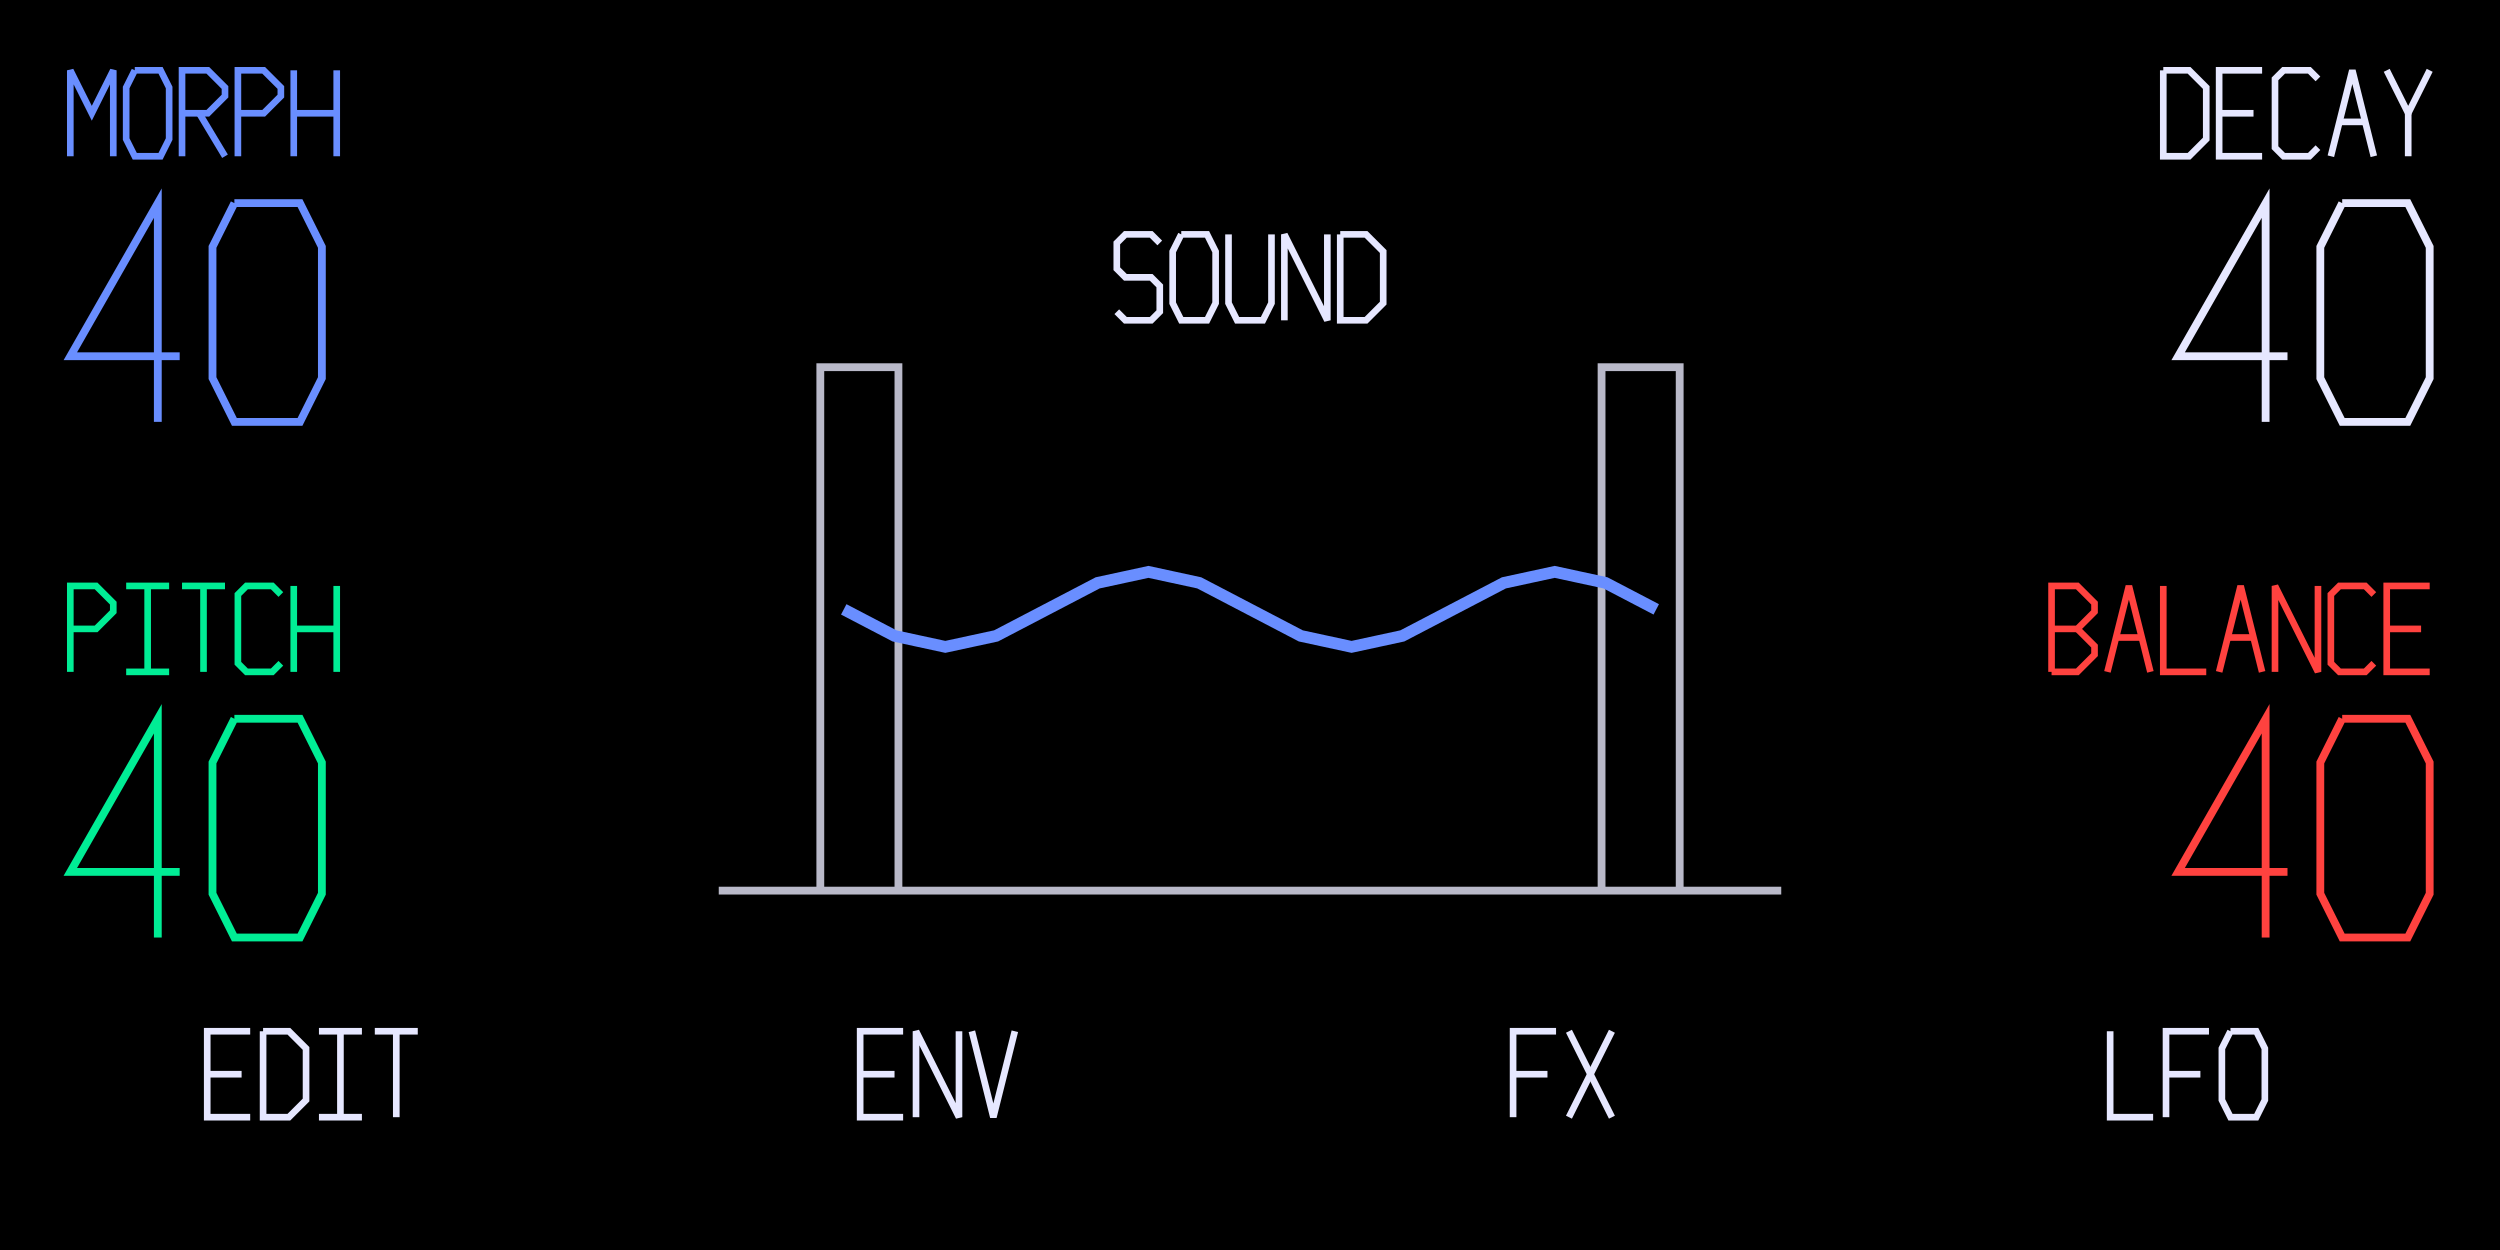
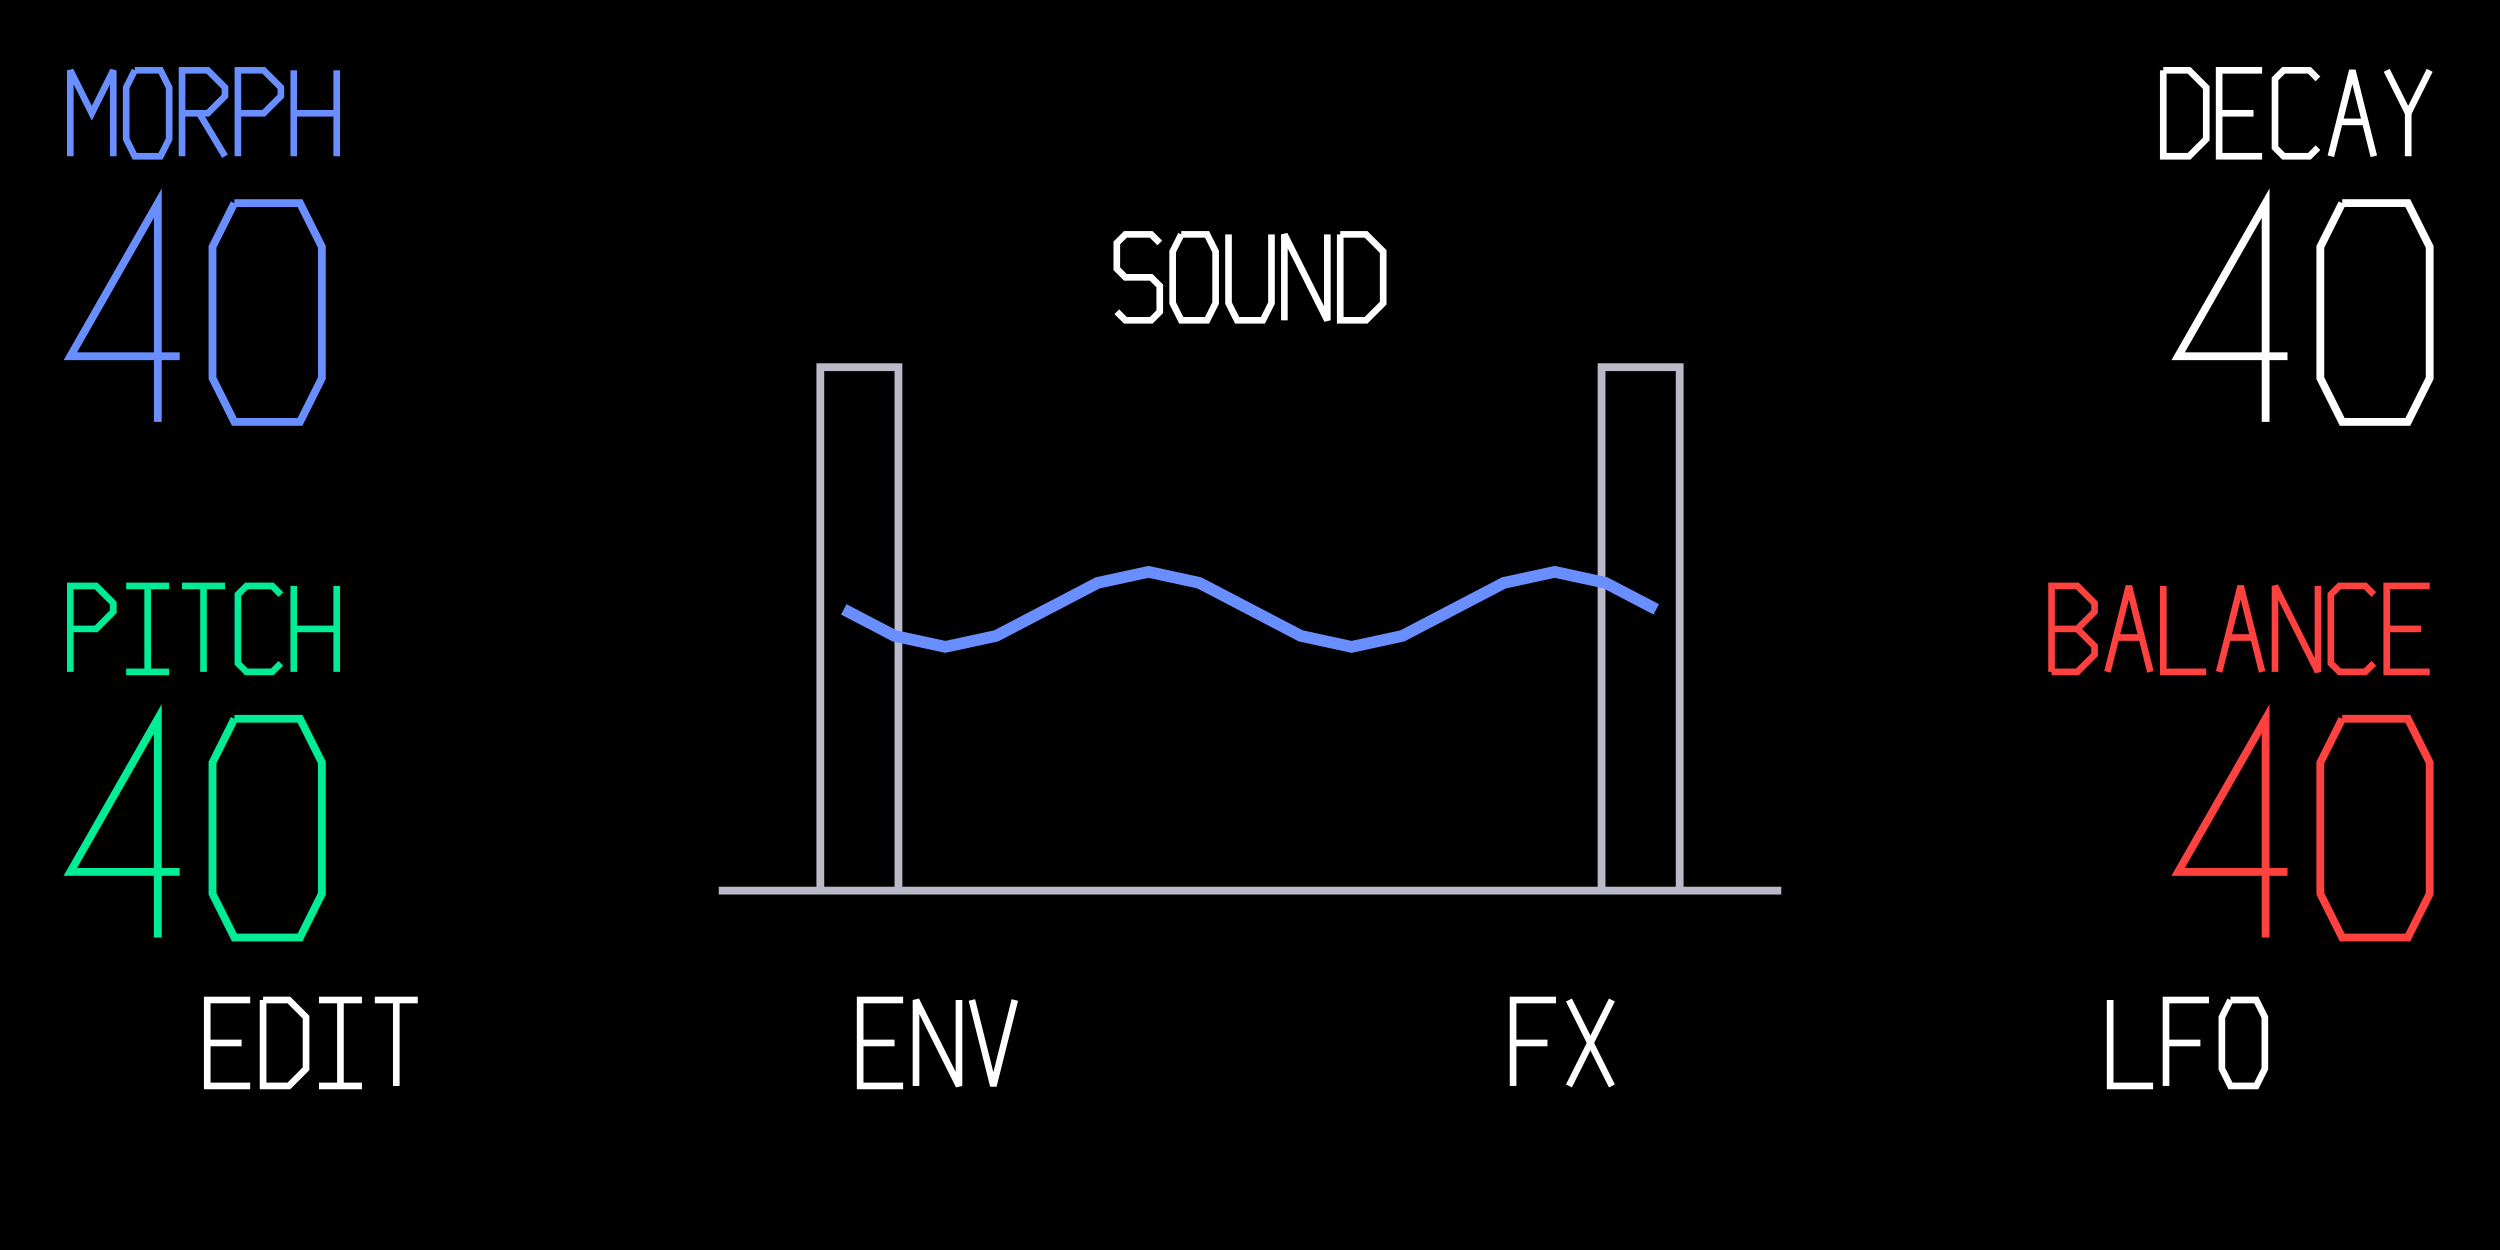
<svg xmlns="http://www.w3.org/2000/svg" width="320" height="160" viewBox="0 0 320 160">
  <rect x="0" y="0" width="320" height="160" fill="#000000" />
  <path id="p0-label-0" d="M 9,20 L 9,9 L 11.75,14.5 L 14.5,9 L 14.5,20" fill="none" stroke="#698eff" stroke-width="0.85" />
  <path id="p0-label-1" d="M 17.25,9 L 20.55,9 L 21.65,11.2 L 21.65,17.8 L 20.55,20 L 17.25,20 L 16.15,17.8 L 16.15,11.2 L 17.25,9" fill="none" stroke="#698eff" stroke-width="0.85" />
  <path id="p0-label-2" d="M 23.3,20 L 23.3,9 L 26.6,9 L 28.8,11.2 L 28.8,12.3 L 26.6,14.5 L 23.3,14.5" fill="none" stroke="#698eff" stroke-width="0.85" />
  <path id="p0-label-3" d="M 25.5,14.5 L 28.8,20" fill="none" stroke="#698eff" stroke-width="0.85" />
  <path id="p0-label-4" d="M 30.45,20 L 30.45,9 L 33.75,9 L 35.95,11.2 L 35.95,12.3 L 33.75,14.5 L 30.45,14.5" fill="none" stroke="#698eff" stroke-width="0.85" />
  <path id="p0-label-5" d="M 37.6,9 L 37.6,20" fill="none" stroke="#698eff" stroke-width="0.85" />
  <path id="p0-label-6" d="M 43.1,9 L 43.1,20" fill="none" stroke="#698eff" stroke-width="0.85" />
  <path id="p0-label-7" d="M 37.6,14.5 L 43.1,14.5" fill="none" stroke="#698eff" stroke-width="0.85" />
  <path id="p0-value-0" d="M 20.2,54 L 20.2,26 L 9,45.6 L 23,45.6" fill="none" stroke="#698eff" stroke-width="1" />
  <path id="p0-value-1" d="M 30,26 L 38.4,26 L 41.2,31.6 L 41.2,48.4 L 38.4,54 L 30,54 L 27.2,48.4 L 27.2,31.6 L 30,26" fill="none" stroke="#698eff" stroke-width="1" />
  <path id="p1-label-0" d="M 9,86 L 9,75 L 12.3,75 L 14.5,77.2 L 14.5,78.3 L 12.3,80.5 L 9,80.5" fill="none" stroke="#00ed95" stroke-width="0.85" />
  <path id="p1-label-1" d="M 16.15,75 L 21.65,75" fill="none" stroke="#00ed95" stroke-width="0.85" />
  <path id="p1-label-2" d="M 18.9,75 L 18.9,86" fill="none" stroke="#00ed95" stroke-width="0.85" />
  <path id="p1-label-3" d="M 16.15,86 L 21.65,86" fill="none" stroke="#00ed95" stroke-width="0.85" />
  <path id="p1-label-4" d="M 23.3,75 L 28.8,75" fill="none" stroke="#00ed95" stroke-width="0.85" />
  <path id="p1-label-5" d="M 26.05,75 L 26.05,86" fill="none" stroke="#00ed95" stroke-width="0.85" />
  <path id="p1-label-6" d="M 35.95,76.1 L 34.85,75 L 31.55,75 L 30.45,76.1 L 30.45,84.9 L 31.55,86 L 34.85,86 L 35.95,84.9" fill="none" stroke="#00ed95" stroke-width="0.85" />
  <path id="p1-label-7" d="M 37.6,75 L 37.6,86" fill="none" stroke="#00ed95" stroke-width="0.85" />
  <path id="p1-label-8" d="M 43.1,75 L 43.1,86" fill="none" stroke="#00ed95" stroke-width="0.85" />
  <path id="p1-label-9" d="M 37.6,80.5 L 43.1,80.5" fill="none" stroke="#00ed95" stroke-width="0.85" />
  <path id="p1-value-0" d="M 20.2,120 L 20.2,92 L 9,111.6 L 23,111.6" fill="none" stroke="#00ed95" stroke-width="1" />
  <path id="p1-value-1" d="M 30,92 L 38.4,92 L 41.2,97.6 L 41.2,114.4 L 38.4,120 L 30,120 L 27.2,114.4 L 27.2,97.6 L 30,92" fill="none" stroke="#00ed95" stroke-width="1" />
-   <path id="p2-label-0" d="M 276.9,9 L 280.2,9 L 282.4,11.2 L 282.4,17.8 L 280.2,20 L 276.9,20 L 276.9,9" fill="none" stroke="#e6e7ff" stroke-width="0.85" />
-   <path id="p2-label-1" d="M 289.55,9 L 284.05,9 L 284.05,20 L 289.55,20" fill="none" stroke="#e6e7ff" stroke-width="0.85" />
-   <path id="p2-label-2" d="M 284.05,14.5 L 288.45,14.5" fill="none" stroke="#e6e7ff" stroke-width="0.85" />
-   <path id="p2-label-3" d="M 296.7,10.1 L 295.6,9 L 292.3,9 L 291.2,10.1 L 291.2,18.9 L 292.3,20 L 295.6,20 L 296.7,18.9" fill="none" stroke="#e6e7ff" stroke-width="0.85" />
-   <path id="p2-label-4" d="M 298.35,20 L 301.1,9 L 303.85,20" fill="none" stroke="#e6e7ff" stroke-width="0.85" />
-   <path id="p2-label-5" d="M 299.45,15.6 L 302.75,15.6" fill="none" stroke="#e6e7ff" stroke-width="0.85" />
-   <path id="p2-label-6" d="M 305.5,9 L 308.25,14.5 L 311,9" fill="none" stroke="#e6e7ff" stroke-width="0.85" />
-   <path id="p2-label-7" d="M 308.25,14.5 L 308.25,20" fill="none" stroke="#e6e7ff" stroke-width="0.85" />
-   <path id="p2-value-0" d="M 290,54 L 290,26 L 278.8,45.6 L 292.8,45.6" fill="none" stroke="#e6e7ff" stroke-width="1" />
-   <path id="p2-value-1" d="M 299.8,26 L 308.2,26 L 311,31.6 L 311,48.4 L 308.2,54 L 299.8,54 L 297,48.4 L 297,31.6 L 299.8,26" fill="none" stroke="#e6e7ff" stroke-width="1" />
+   <path id="p2-label-0" d="M 276.9,9 L 280.2,9 L 282.4,11.2 L 282.4,17.8 L 280.2,20 L 276.9,20 L 276.9,9" fill="none" stroke="#ffffff" stroke-width="0.85" />
+   <path id="p2-label-1" d="M 289.55,9 L 284.05,9 L 284.05,20 L 289.55,20" fill="none" stroke="#ffffff" stroke-width="0.85" />
+   <path id="p2-label-2" d="M 284.05,14.5 L 288.45,14.5" fill="none" stroke="#ffffff" stroke-width="0.85" />
+   <path id="p2-label-3" d="M 296.7,10.1 L 295.6,9 L 292.3,9 L 291.2,10.1 L 291.2,18.9 L 292.3,20 L 295.6,20 L 296.7,18.9" fill="none" stroke="#ffffff" stroke-width="0.85" />
+   <path id="p2-label-4" d="M 298.35,20 L 301.1,9 L 303.85,20" fill="none" stroke="#ffffff" stroke-width="0.85" />
+   <path id="p2-label-5" d="M 299.45,15.6 L 302.75,15.6" fill="none" stroke="#ffffff" stroke-width="0.85" />
+   <path id="p2-label-6" d="M 305.5,9 L 308.25,14.5 L 311,9" fill="none" stroke="#ffffff" stroke-width="0.85" />
+   <path id="p2-label-7" d="M 308.25,14.5 L 308.25,20" fill="none" stroke="#ffffff" stroke-width="0.85" />
+   <path id="p2-value-0" d="M 290,54 L 290,26 L 278.8,45.6 L 292.8,45.6" fill="none" stroke="#ffffff" stroke-width="1" />
+   <path id="p2-value-1" d="M 299.8,26 L 308.2,26 L 311,31.6 L 311,48.4 L 308.2,54 L 299.8,54 L 297,48.4 L 297,31.6 L 299.8,26" fill="none" stroke="#ffffff" stroke-width="1" />
  <path id="p3-label-0" d="M 262.6,86 L 262.6,75 L 265.9,75 L 268.1,77.2 L 268.1,78.3 L 265.9,80.5 L 262.6,80.5" fill="none" stroke="#ff423f" stroke-width="0.85" />
  <path id="p3-label-1" d="M 265.9,80.5 L 268.1,82.7 L 268.1,83.8 L 265.9,86 L 262.6,86" fill="none" stroke="#ff423f" stroke-width="0.85" />
  <path id="p3-label-2" d="M 269.75,86 L 272.5,75 L 275.25,86" fill="none" stroke="#ff423f" stroke-width="0.85" />
  <path id="p3-label-3" d="M 270.85,81.6 L 274.15,81.6" fill="none" stroke="#ff423f" stroke-width="0.85" />
  <path id="p3-label-4" d="M 276.9,75 L 276.9,86 L 282.4,86" fill="none" stroke="#ff423f" stroke-width="0.85" />
  <path id="p3-label-5" d="M 284.05,86 L 286.8,75 L 289.55,86" fill="none" stroke="#ff423f" stroke-width="0.85" />
  <path id="p3-label-6" d="M 285.15,81.6 L 288.45,81.6" fill="none" stroke="#ff423f" stroke-width="0.85" />
  <path id="p3-label-7" d="M 291.2,86 L 291.2,75 L 296.7,86 L 296.7,75" fill="none" stroke="#ff423f" stroke-width="0.85" />
  <path id="p3-label-8" d="M 303.85,76.1 L 302.75,75 L 299.45,75 L 298.35,76.1 L 298.35,84.9 L 299.45,86 L 302.75,86 L 303.85,84.9" fill="none" stroke="#ff423f" stroke-width="0.85" />
  <path id="p3-label-9" d="M 311,75 L 305.5,75 L 305.5,86 L 311,86" fill="none" stroke="#ff423f" stroke-width="0.85" />
  <path id="p3-label-10" d="M 305.5,80.5 L 309.9,80.5" fill="none" stroke="#ff423f" stroke-width="0.85" />
  <path id="p3-value-0" d="M 290,120 L 290,92 L 278.8,111.6 L 292.8,111.6" fill="none" stroke="#ff423f" stroke-width="1" />
  <path id="p3-value-1" d="M 299.8,92 L 308.2,92 L 311,97.6 L 311,114.4 L 308.2,120 L 299.8,120 L 297,114.4 L 297,97.6 L 299.8,92" fill="none" stroke="#ff423f" stroke-width="1" />
  <path id="bridge-base" d="M 92,114 L 228,114" fill="none" stroke="#b9b9c9" stroke-width="1" />
  <path id="bridge-left" d="M 105,114 L 105,47 L 115,47 L 115,114" fill="none" stroke="#b9b9c9" stroke-width="1" />
  <path id="bridge-right" d="M 205,114 L 205,47 L 215,47 L 215,114" fill="none" stroke="#b9b9c9" stroke-width="1" />
  <path id="bridge-sound" d="M 108,78 L 114.5,81.394 L 121,82.8 L 127.5,81.394 L 134,78 L 140.5,74.606 L 147,73.2 L 153.5,74.606 L 160,78 L 166.5,81.394 L 173,82.8 L 179.5,81.394 L 186,78 L 192.5,74.606 L 199,73.2 L 205.5,74.606 L 212,78" fill="none" stroke="#698eff" stroke-width="1.5" />
-   <path id="bridge-name-0" d="M 148.45,31.1 L 147.35,30 L 144.05,30 L 142.95,31.1 L 142.95,34.4 L 144.05,35.5 L 147.35,35.5 L 148.45,36.6 L 148.45,39.9 L 147.35,41 L 144.05,41 L 142.95,39.9" fill="none" stroke="#e6e7ff" stroke-width="0.85" />
-   <path id="bridge-name-1" d="M 151.2,30 L 154.5,30 L 155.6,32.2 L 155.6,38.8 L 154.5,41 L 151.2,41 L 150.1,38.8 L 150.1,32.2 L 151.2,30" fill="none" stroke="#e6e7ff" stroke-width="0.85" />
-   <path id="bridge-name-2" d="M 157.25,30 L 157.25,38.8 L 158.35,41 L 161.65,41 L 162.75,38.8 L 162.75,30" fill="none" stroke="#e6e7ff" stroke-width="0.85" />
-   <path id="bridge-name-3" d="M 164.4,41 L 164.4,30 L 169.9,41 L 169.9,30" fill="none" stroke="#e6e7ff" stroke-width="0.85" />
-   <path id="bridge-name-4" d="M 171.55,30 L 174.85,30 L 177.05,32.2 L 177.05,38.8 L 174.85,41 L 171.55,41 L 171.55,30" fill="none" stroke="#e6e7ff" stroke-width="0.85" />
-   <path id="t1-0" d="M 32.025,132 L 26.525,132 L 26.525,143 L 32.025,143" fill="none" stroke="#e6e7ff" stroke-width="0.85" />
-   <path id="t1-1" d="M 26.525,137.5 L 30.925,137.5" fill="none" stroke="#e6e7ff" stroke-width="0.85" />
-   <path id="t1-2" d="M 33.675,132 L 36.975,132 L 39.175,134.2 L 39.175,140.8 L 36.975,143 L 33.675,143 L 33.675,132" fill="none" stroke="#e6e7ff" stroke-width="0.85" />
-   <path id="t1-3" d="M 40.825,132 L 46.325,132" fill="none" stroke="#e6e7ff" stroke-width="0.85" />
-   <path id="t1-4" d="M 43.575,132 L 43.575,143" fill="none" stroke="#e6e7ff" stroke-width="0.85" />
-   <path id="t1-5" d="M 40.825,143 L 46.325,143" fill="none" stroke="#e6e7ff" stroke-width="0.85" />
-   <path id="t1-6" d="M 47.975,132 L 53.475,132" fill="none" stroke="#e6e7ff" stroke-width="0.85" />
-   <path id="t1-7" d="M 50.725,132 L 50.725,143" fill="none" stroke="#e6e7ff" stroke-width="0.85" />
-   <path id="t2-0" d="M 115.6,132 L 110.1,132 L 110.1,143 L 115.6,143" fill="none" stroke="#e6e7ff" stroke-width="0.85" />
-   <path id="t2-1" d="M 110.1,137.5 L 114.5,137.5" fill="none" stroke="#e6e7ff" stroke-width="0.85" />
-   <path id="t2-2" d="M 117.25,143 L 117.25,132 L 122.75,143 L 122.75,132" fill="none" stroke="#e6e7ff" stroke-width="0.85" />
-   <path id="t2-3" d="M 124.4,132 L 127.15,143 L 129.9,132" fill="none" stroke="#e6e7ff" stroke-width="0.85" />
-   <path id="t3-0" d="M 199.175,132 L 193.675,132 L 193.675,143" fill="none" stroke="#e6e7ff" stroke-width="0.85" />
-   <path id="t3-1" d="M 193.675,137.5 L 198.075,137.5" fill="none" stroke="#e6e7ff" stroke-width="0.85" />
-   <path id="t3-2" d="M 200.825,132 L 206.325,143" fill="none" stroke="#e6e7ff" stroke-width="0.85" />
-   <path id="t3-3" d="M 206.325,132 L 200.825,143" fill="none" stroke="#e6e7ff" stroke-width="0.85" />
-   <path id="t4-0" d="M 270.1,132 L 270.1,143 L 275.6,143" fill="none" stroke="#e6e7ff" stroke-width="0.85" />
-   <path id="t4-1" d="M 282.75,132 L 277.25,132 L 277.25,143" fill="none" stroke="#e6e7ff" stroke-width="0.85" />
-   <path id="t4-2" d="M 277.25,137.5 L 281.65,137.5" fill="none" stroke="#e6e7ff" stroke-width="0.85" />
-   <path id="t4-3" d="M 285.5,132 L 288.8,132 L 289.9,134.2 L 289.9,140.8 L 288.8,143 L 285.5,143 L 284.4,140.8 L 284.4,134.2 L 285.5,132" fill="none" stroke="#e6e7ff" stroke-width="0.85" />
+   <path id="bridge-name-0" d="M 148.45,31.1 L 147.35,30 L 144.05,30 L 142.95,31.1 L 142.95,34.4 L 144.05,35.5 L 147.35,35.5 L 148.45,36.6 L 148.45,39.9 L 147.35,41 L 144.05,41 L 142.95,39.9" fill="none" stroke="#ffffff" stroke-width="0.85" />
+   <path id="bridge-name-1" d="M 151.2,30 L 154.5,30 L 155.6,32.2 L 155.6,38.8 L 154.5,41 L 151.2,41 L 150.1,38.8 L 150.1,32.2 L 151.2,30" fill="none" stroke="#ffffff" stroke-width="0.85" />
+   <path id="bridge-name-2" d="M 157.25,30 L 157.25,38.8 L 158.35,41 L 161.65,41 L 162.75,38.8 L 162.75,30" fill="none" stroke="#ffffff" stroke-width="0.85" />
+   <path id="bridge-name-3" d="M 164.4,41 L 164.4,30 L 169.9,41 L 169.9,30" fill="none" stroke="#ffffff" stroke-width="0.85" />
+   <path id="bridge-name-4" d="M 171.55,30 L 174.85,30 L 177.05,32.2 L 177.05,38.8 L 174.85,41 L 171.55,41 L 171.55,30" fill="none" stroke="#ffffff" stroke-width="0.85" />
+   <path id="t1-0" d="M 32.025,128 L 26.525,128 L 26.525,139 L 32.025,139" fill="none" stroke="#ffffff" stroke-width="0.85" />
+   <path id="t1-1" d="M 26.525,133.5 L 30.925,133.5" fill="none" stroke="#ffffff" stroke-width="0.85" />
+   <path id="t1-2" d="M 33.675,128 L 36.975,128 L 39.175,130.2 L 39.175,136.8 L 36.975,139 L 33.675,139 L 33.675,128" fill="none" stroke="#ffffff" stroke-width="0.85" />
+   <path id="t1-3" d="M 40.825,128 L 46.325,128" fill="none" stroke="#ffffff" stroke-width="0.85" />
+   <path id="t1-4" d="M 43.575,128 L 43.575,139" fill="none" stroke="#ffffff" stroke-width="0.85" />
+   <path id="t1-5" d="M 40.825,139 L 46.325,139" fill="none" stroke="#ffffff" stroke-width="0.85" />
+   <path id="t1-6" d="M 47.975,128 L 53.475,128" fill="none" stroke="#ffffff" stroke-width="0.85" />
+   <path id="t1-7" d="M 50.725,128 L 50.725,139" fill="none" stroke="#ffffff" stroke-width="0.85" />
+   <path id="t2-0" d="M 115.6,128 L 110.1,128 L 110.1,139 L 115.6,139" fill="none" stroke="#ffffff" stroke-width="0.85" />
+   <path id="t2-1" d="M 110.1,133.5 L 114.5,133.5" fill="none" stroke="#ffffff" stroke-width="0.85" />
+   <path id="t2-2" d="M 117.25,139 L 117.25,128 L 122.75,139 L 122.75,128" fill="none" stroke="#ffffff" stroke-width="0.85" />
+   <path id="t2-3" d="M 124.4,128 L 127.15,139 L 129.9,128" fill="none" stroke="#ffffff" stroke-width="0.85" />
+   <path id="t3-0" d="M 199.175,128 L 193.675,128 L 193.675,139" fill="none" stroke="#ffffff" stroke-width="0.85" />
+   <path id="t3-1" d="M 193.675,133.5 L 198.075,133.5" fill="none" stroke="#ffffff" stroke-width="0.85" />
+   <path id="t3-2" d="M 200.825,128 L 206.325,139" fill="none" stroke="#ffffff" stroke-width="0.85" />
+   <path id="t3-3" d="M 206.325,128 L 200.825,139" fill="none" stroke="#ffffff" stroke-width="0.85" />
+   <path id="t4-0" d="M 270.1,128 L 270.1,139 L 275.6,139" fill="none" stroke="#ffffff" stroke-width="0.85" />
+   <path id="t4-1" d="M 282.75,128 L 277.25,128 L 277.25,139" fill="none" stroke="#ffffff" stroke-width="0.85" />
+   <path id="t4-2" d="M 277.25,133.5 L 281.65,133.5" fill="none" stroke="#ffffff" stroke-width="0.85" />
+   <path id="t4-3" d="M 285.5,128 L 288.8,128 L 289.9,130.2 L 289.9,136.8 L 288.8,139 L 285.5,139 L 284.4,136.8 L 284.4,130.2 L 285.5,128" fill="none" stroke="#ffffff" stroke-width="0.85" />
</svg>
